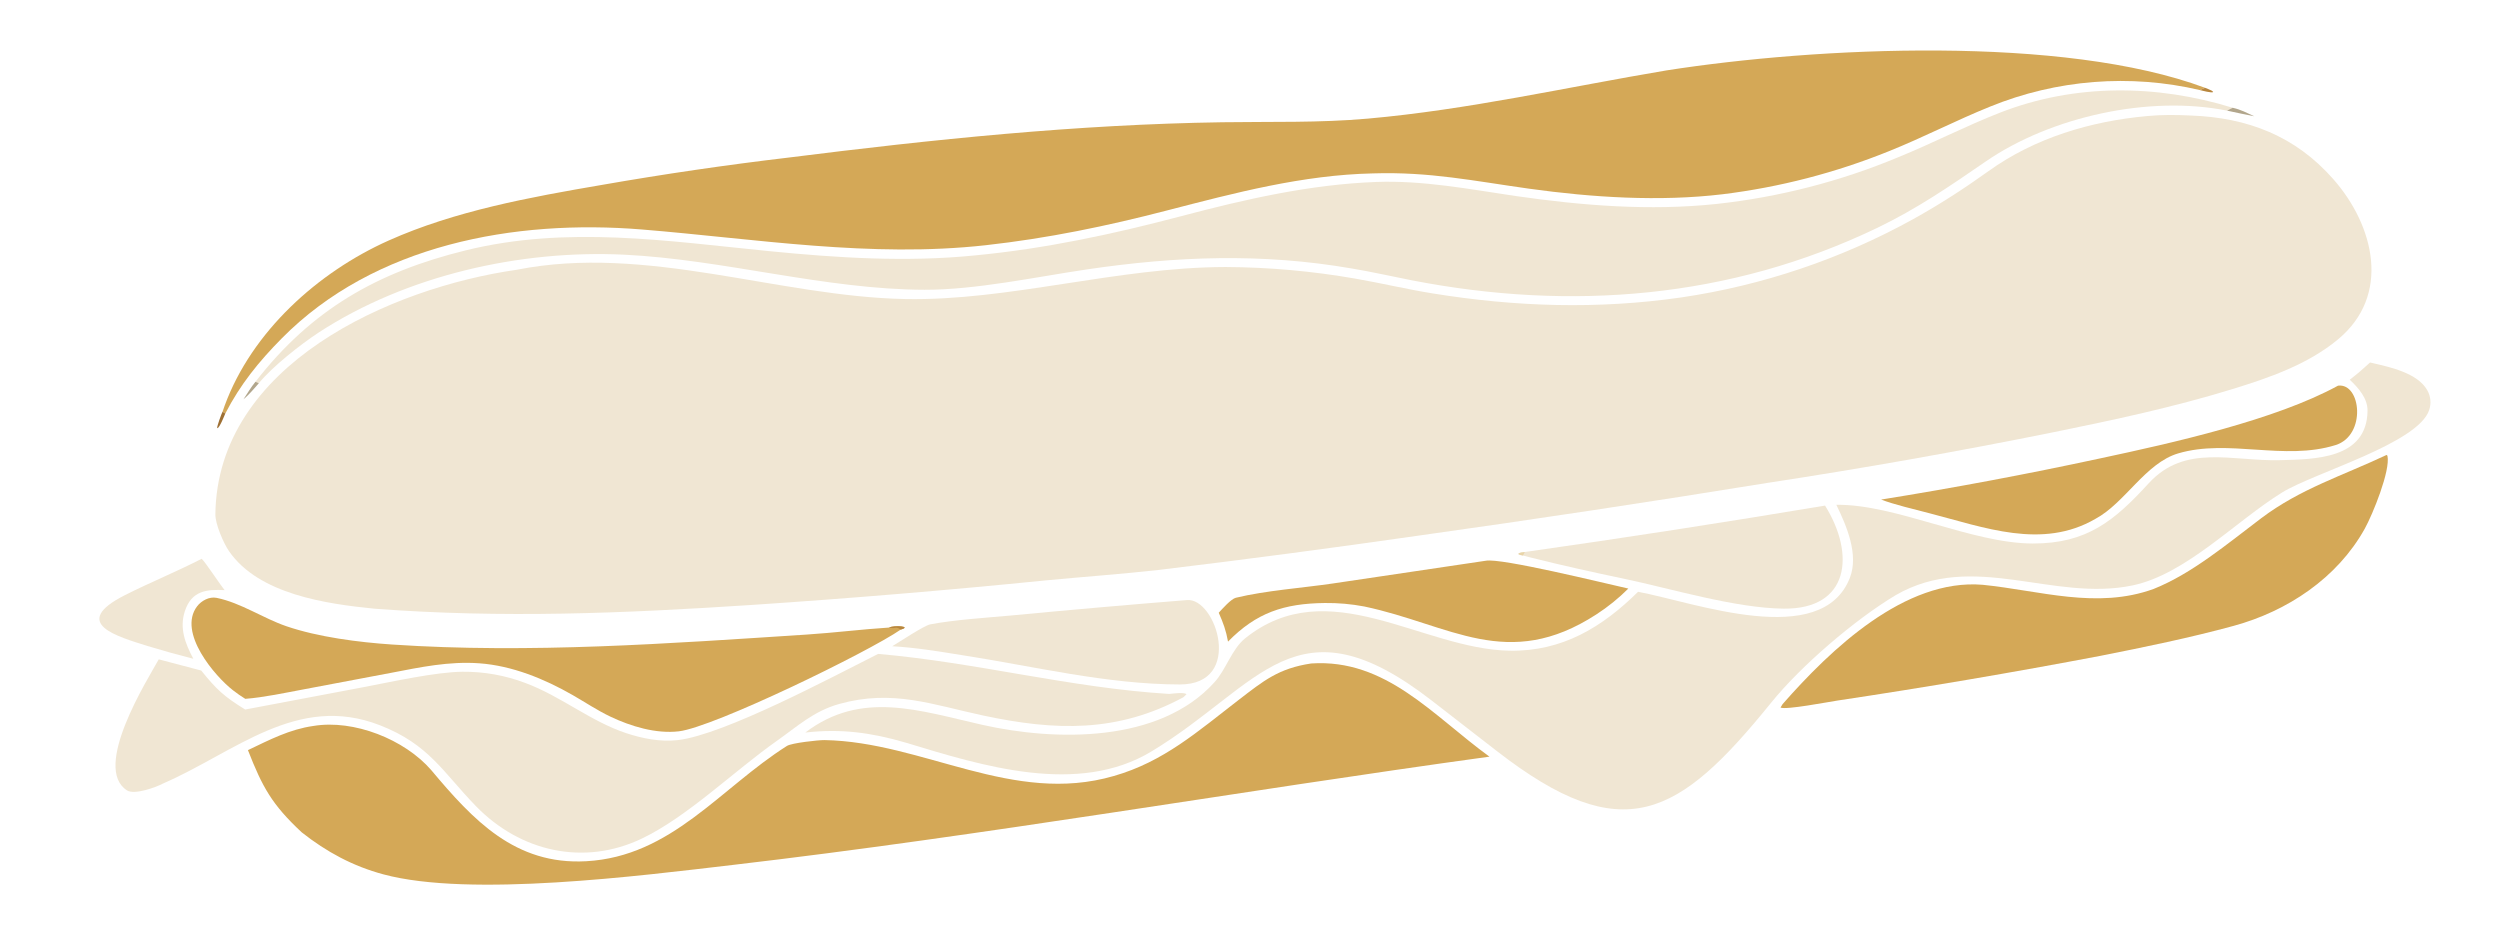
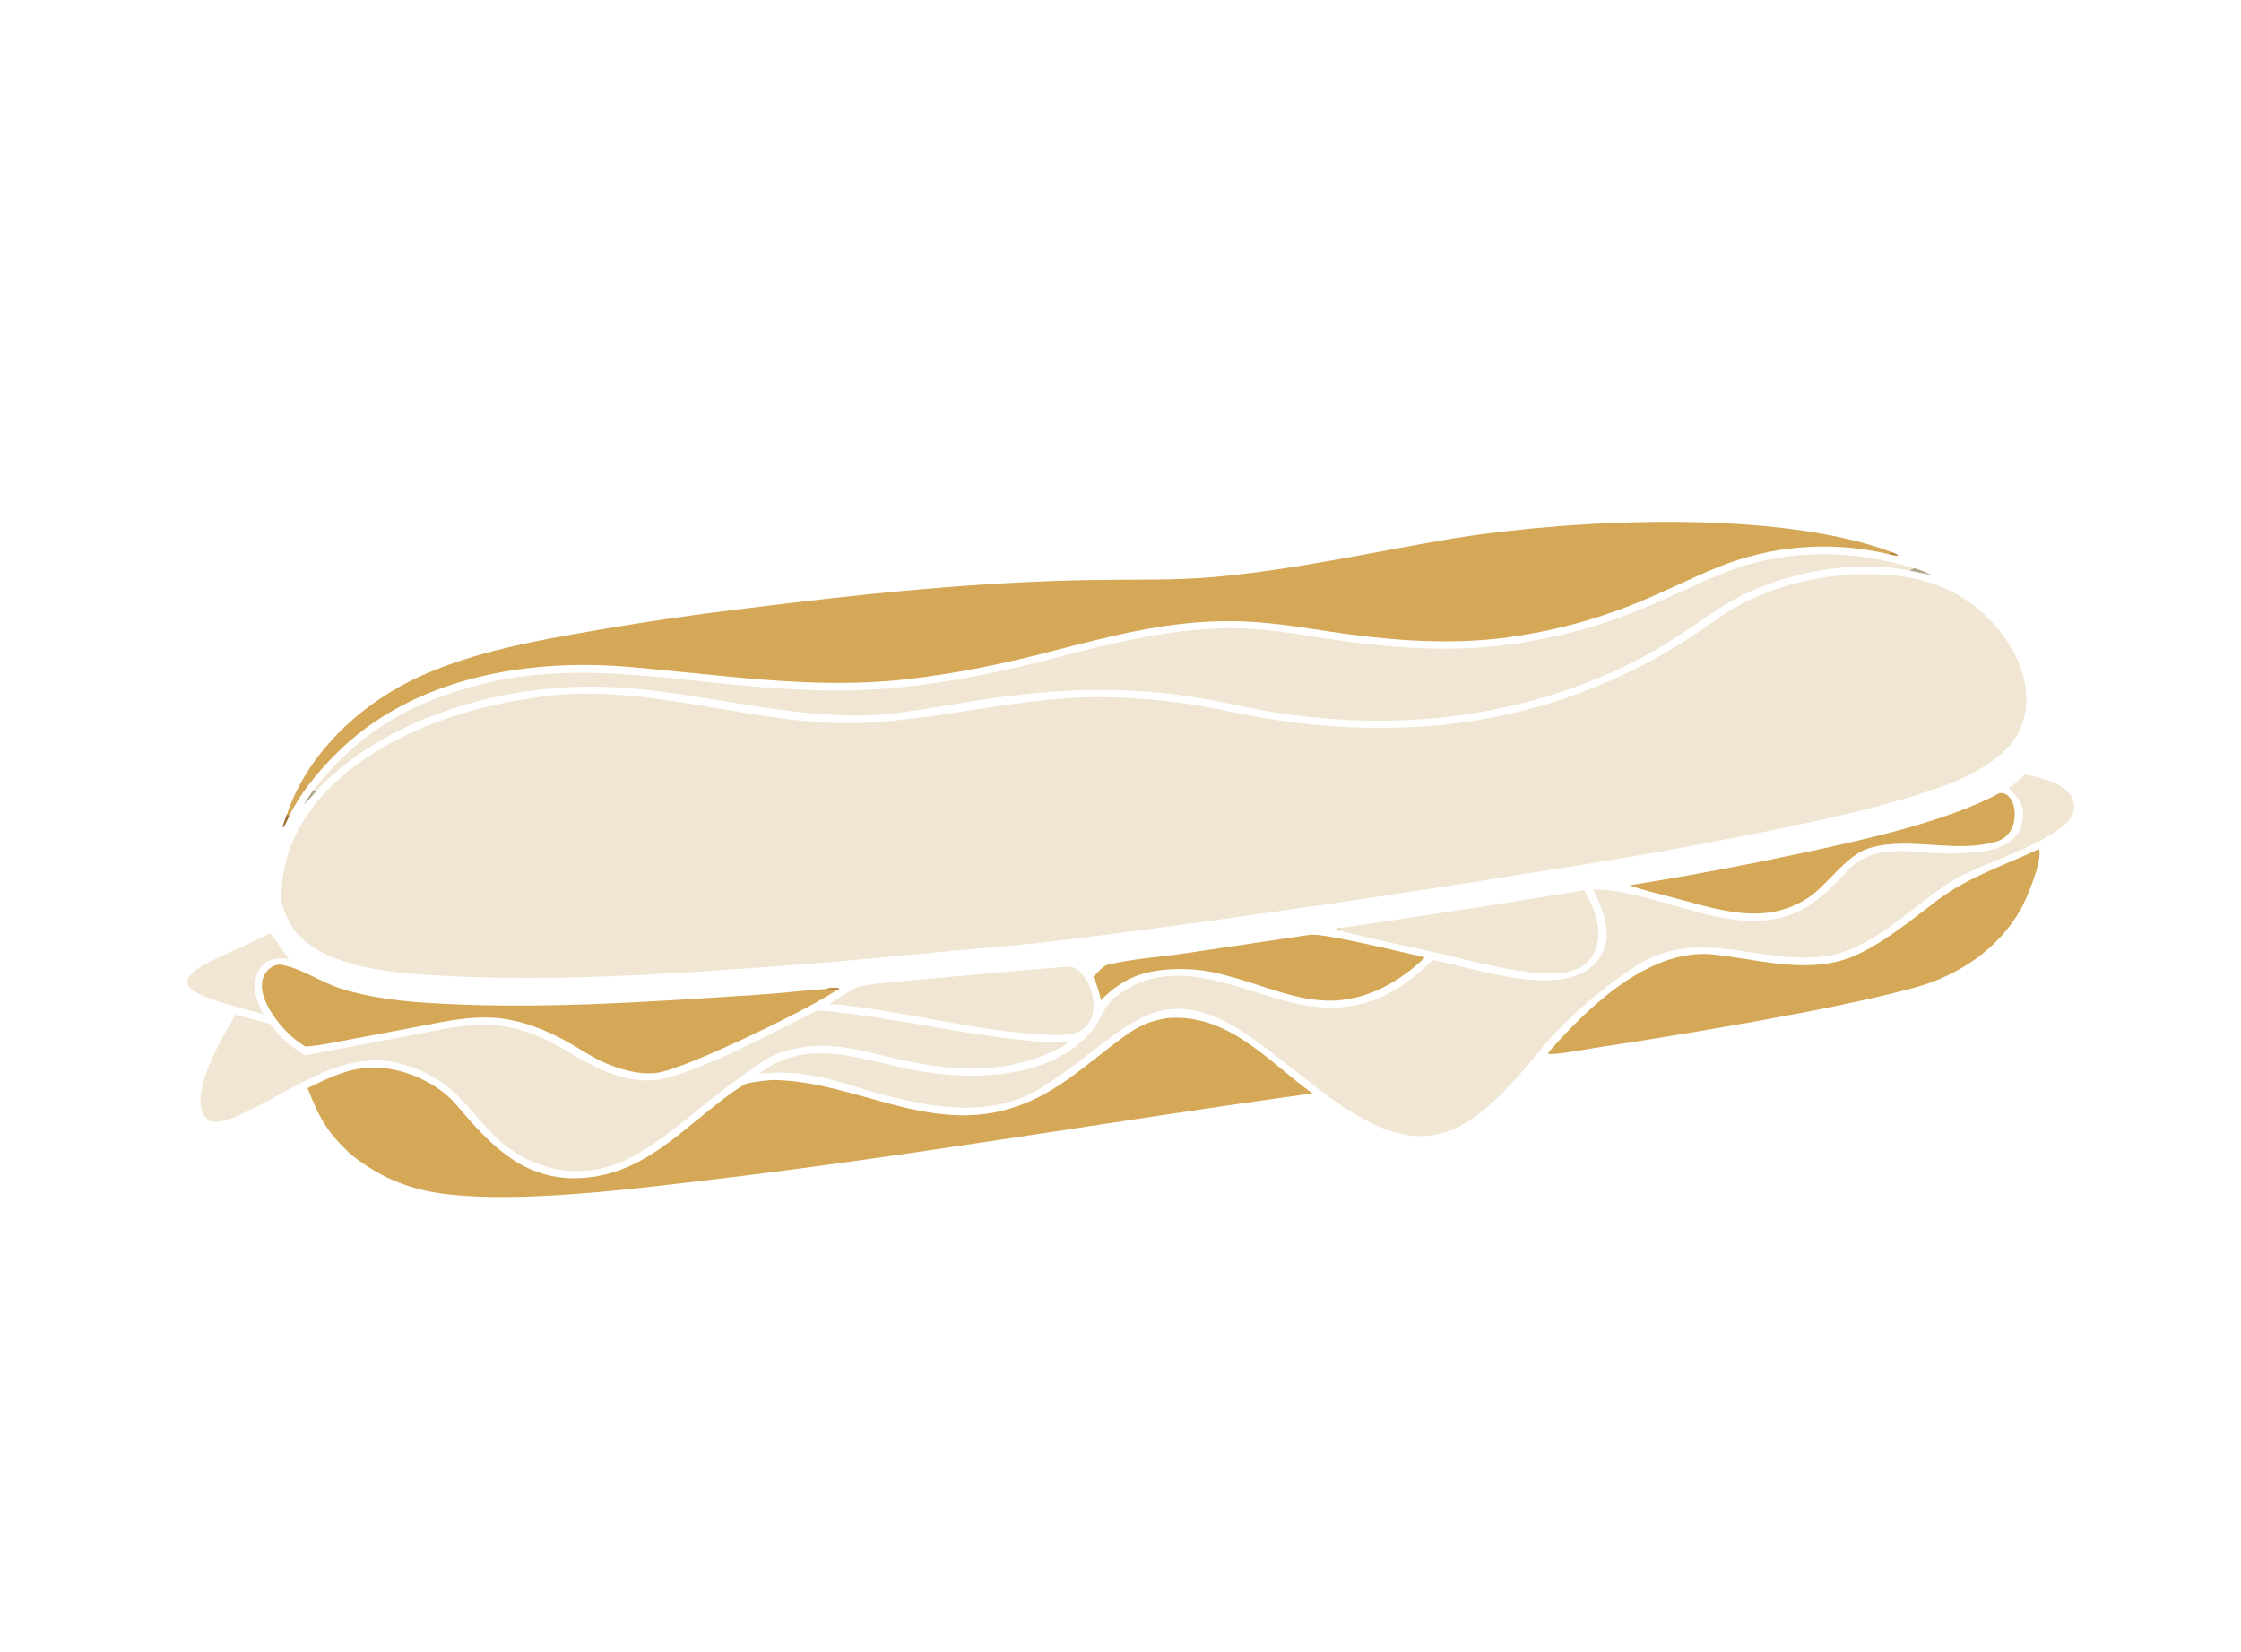
- <svg xmlns="http://www.w3.org/2000/svg" width="1098" height="409" viewBox="58 261 1098 409">
+ <svg xmlns="http://www.w3.org/2000/svg" width="1216" height="896" viewBox="0 0 1216 896">
  <path fill="#F0E6D3" d="M1001.07 311.969C1007.67 311.335 1013.6 311.423 1020.19 311.732C1045.1 312.658 1066.08 320.66 1082.85 339.754C1100.73 360.102 1108.28 390.63 1084.86 410.052C1071.46 421.165 1054.46 426.979 1038.12 431.996C1012.47 439.87 986.171 445.488 959.932 450.822C918.179 459.256 876.229 466.688 834.12 473.112C782.939 481.409 731.67 489.154 680.322 496.345C642.626 501.758 604.869 506.743 567.06 511.299C550.542 513.147 533.846 514.326 517.27 515.91C474.267 520.226 431.196 523.822 388.073 526.698C331.798 530.388 278.712 532.597 222.514 528.344C201.292 526.226 171.71 522.049 158.584 503.08C156.153 499.567 152.543 491.14 152.591 486.926C153.343 421.284 229.548 387.404 285.03 379.469C341.947 368.19 399.813 391.253 455.515 392.34C501.133 393.23 548.364 378.385 596.267 378.272C615.362 378.371 634.416 380.075 653.226 383.367C664.545 385.332 675.656 387.993 687.057 389.842C723.71 395.786 759.574 396.928 796.357 391.641C832.065 386.382 866.539 374.756 898.139 357.317C909.818 350.837 920.504 343.934 931.351 336.155C951.735 321.535 976.189 314.222 1001.07 311.969Z" />
  <path fill="#D4A857" d="M155.74 441.828C156.043 440.915 156.36 440.007 156.692 439.104C168.661 406.582 197.631 380.533 228.676 366.648C257.86 353.595 290.843 347.6 322.249 342.23C349.437 337.477 376.75 333.474 404.159 330.227C467.631 322.233 530.873 315.647 594.895 314.692C616.221 314.374 637.411 314.995 658.704 313.102C702.869 309.175 746.263 299.26 789.929 291.919C856.062 281.587 964.372 276.445 1026.43 299.557L1024.22 300.562C993.497 293.375 961.297 295.908 932.072 307.81C917.218 313.8 902.7 321.348 887.716 327.363C864.261 336.856 839.661 343.228 814.546 346.316C786.836 349.624 757.214 347.725 729.586 343.872C705.295 340.484 685.933 336.369 661.072 337.155C630.077 337.824 600.452 345.705 570.632 353.411C544.167 360.296 518.187 365.664 490.993 368.692C440.382 374.328 390.223 365.907 339.935 361.791C284.1 357.222 222.48 368.371 181.738 409.619C171.616 419.867 163.552 429.811 156.943 442.632L155.74 441.828Z" />
  <path fill="#F0E6D3" d="M1098.93 420.205L1100.18 420.49C1108 422.309 1119.71 424.894 1123.98 432.256C1125.55 434.911 1125.89 438.118 1124.91 441.042C1120.09 455.79 1074.35 468.606 1060.28 477.313C1039.82 489.971 1018.06 513.193 994.642 518.113C959.653 525.464 924.56 502.743 890.564 522.412C872.588 533.196 849.061 553.336 835.851 569.665C795.164 619.957 770.885 633.857 715.511 590.94L686.724 568.616C627.064 522.426 611.807 561.988 563.707 591.047C531.455 610.533 489.641 597.448 455.781 587.168C440.639 582.744 427.378 580.949 411.693 582.733C436.334 563.963 461.91 573.175 489.493 579.361C521.622 586.567 567.114 587.428 591.311 560.732C596.42 555.249 598.97 546.088 604.865 541.354C641.394 512.019 682.362 546.058 720.897 546.786C744.302 547.229 761.855 536.282 777.44 520.916C801.982 525.47 858.049 546.549 870.454 514.8C874.457 504.556 869.01 491.954 864.519 482.707C890.563 482.383 923.878 499.658 950.785 499.711C974.598 499.758 986.673 489.688 1001.71 473.255C1017.72 455.782 1038.37 463.705 1059.54 463.104C1074.34 462.683 1097.56 462.769 1097.82 441.432C1097.88 435.922 1093.86 431.42 1090.01 427.776C1093.4 425.177 1095.78 423.099 1098.93 420.205Z" />
  <path fill="#D4A857" d="M633.865 552.398C666.72 550.198 687.296 575.265 712.167 593.322C601.294 608.582 490.866 627.914 379.69 640.896C339.358 645.606 264.453 655.245 226.434 645.031C212.972 641.415 201.377 635.15 190.496 626.544C177.447 614.363 173.29 606.802 166.892 590.456C176.385 585.93 185.186 581.313 195.675 579.834C213.357 576.898 235.688 585.693 247.427 599.265C265.791 621.158 284.236 640.977 315.443 639.254C352.937 637.184 374.223 607.233 403.632 588.608C405.679 587.312 417.469 585.999 420.165 586.048C463.392 586.833 502.833 614.742 547.187 601.818C569.143 595.548 584.101 582.189 601.859 568.531C612.971 559.983 619.524 554.55 633.865 552.398Z" />
  <path fill="#F0E6D3" d="M170.196 428.671C194.776 397.035 223.551 380.571 262.417 370.987C306.969 360.001 350.906 366.847 395.684 371.286C425.744 374.266 456.225 376.223 486.331 373.161C517.277 370.205 547.007 363.796 577.007 355.876C604.945 348.507 633.413 341.99 662.384 340.919C683.037 340.156 703.313 344.083 723.63 347.086C752.809 351.287 782.55 353.707 811.967 350.567C839.386 347.58 866.235 340.673 891.691 330.056C906.801 323.927 921.219 316.386 936.562 310.417C969.348 297.661 1005.17 298.007 1038.59 308.328L1036.11 309.585C1001.83 302.744 958.774 312.228 930.165 331.898C914.228 342.856 900.037 352.649 882.332 361.155C817.852 392.135 747.88 397.679 678.261 384.151C669.325 382.415 660.462 380.363 651.592 378.902C612.248 372.099 574.598 373.519 535.259 379.343C512.648 382.691 486.608 388.32 464.04 388.269C420.394 388.17 375.617 374.939 332.064 372.854C286.45 370.671 236.541 381.936 198.032 406.993C190.061 412.238 177.643 421.986 171.682 429.301L170.196 428.671Z" />
  <path fill="#F0E6D3" d="M443.687 548.193C487.285 552.003 527.957 563.11 571.492 565.776C573.519 565.606 577.613 564.959 579.139 565.846C578.636 566.372 578.294 566.754 577.742 567.231C548.84 582.836 521.652 582.045 489.858 575.27C467.666 570.541 450.092 563.605 426.561 570.186C415.37 573.315 408.185 580.055 399.1 586.456C380.487 599.568 360 619.666 339.958 629.278C314.441 641.515 286.475 635.065 267.047 615.079C252.486 600.099 246.427 587.918 224.826 579.516C188.438 565.364 161.146 591.47 129.456 605.189C126.506 606.787 117.04 610.213 113.798 608.148C98.249 598.242 122.935 559.262 127.725 550.583L146.38 555.503C153.102 563.83 156.318 566.855 165.688 572.623L218.541 562.632C230.443 560.344 249.474 556.153 261.038 556.033C270.524 555.93 279.945 557.614 288.808 560.996C304.357 566.776 317.327 577.767 332.885 582.953C340.085 585.353 348.012 586.92 355.619 586.06C375.974 583.759 423.799 558.178 443.687 548.193Z" />
  <path fill="#D4A857" d="M1106.21 460.796L1106.57 461.195C1107.96 467.613 1100.06 486.993 1096.58 493.241C1084.53 514.89 1062.63 529.433 1039.06 535.868C1019.93 541.09 999.947 545.203 980.461 549.055C942.101 556.346 903.604 562.891 864.99 568.687C861.061 569.281 842.131 572.914 840.006 571.747L840.913 570.257C862.015 546.216 894.628 514.977 928.807 517.842C953.886 520.355 978.913 528.738 1003.89 519.66C1020.88 512.852 1036.45 499.668 1051.12 488.61C1068.37 475.611 1086.79 469.977 1106.21 460.796Z" />
  <path fill="#D4A857" d="M165.722 567.929C163.856 566.776 162.055 565.521 160.327 564.168C152.516 558.131 135.824 538.777 144.582 527.276C146.431 524.847 149.933 522.923 153.138 523.579C163.843 525.771 173.442 532.492 183.777 536.038C197.755 540.818 215.573 543.095 230.199 544.076C290.659 548.134 351.964 543.616 412.332 539.7C424.436 538.915 436.453 537.391 448.456 536.62C450.903 535.49 458.669 536.105 453.632 537.498C439.292 547.418 371.479 580.392 356.164 582.194C346.086 583.38 335.004 579.999 326.002 575.703C320.317 572.99 314.994 569.42 309.529 566.284C297.11 559.157 282.907 553.359 268.542 552.323C255.195 551.36 242.669 554.027 229.666 556.529L191.54 563.732C183.425 565.252 173.81 567.319 165.722 567.929Z" />
  <path fill="#B8863E" d="M448.456 536.62C450.903 535.49 458.669 536.105 453.632 537.498C450.948 535.835 451.63 537.442 448.456 536.62Z" />
  <path fill="#F0E6D3" d="M727.699 503.444C771.735 497.195 815.692 490.398 859.558 483.054C872.996 504.579 870.169 528.616 841.422 528.319C819.994 528.098 792.088 519.545 771.024 515.135C757.89 512.385 743.736 509.258 730.932 506.028L726.9 504.991C726.396 504.867 725.23 504.737 724.87 504.344C724.886 503.647 727.249 503.5 727.699 503.444Z" />
  <path fill="#E8D4A8" d="M726.9 504.991C726.396 504.867 725.23 504.737 724.87 504.344C724.886 503.647 727.249 503.5 727.699 503.444L726.9 504.991Z" />
  <path fill="#D4A857" d="M1084.87 430.38C1095.01 429.119 1097.41 452.213 1083.79 456.472C1061.26 463.514 1036.7 453.617 1014.69 460.121C1000.25 464.388 991.338 481.912 978.277 488.899C954.912 502.468 929.556 492.642 905.159 486.352C899.142 484.771 889.735 482.574 884.194 480.412C916.463 475.227 948.588 469.185 980.536 462.294C1011.87 455.6 1057.39 445.46 1084.87 430.38Z" />
  <path fill="#F0E6D3" d="M579.231 524.555C592.099 523.236 604.51 561.652 576.212 561.615C543.905 561.573 512.062 553.609 480.229 548.696C470.238 547.082 459.95 545.393 449.849 544.832C453.203 542.854 463.836 535.737 466.561 535.219C477.161 533.202 491.008 532.332 501.806 531.346C527.597 528.892 553.406 526.628 579.231 524.555Z" />
  <path fill="#D4A857" d="M710.526 507.282C717.071 505.932 762.508 517.124 773.163 519.496C768.895 523.769 764.185 527.575 759.113 530.852C720.109 556.153 694.884 535.299 657.206 527.373C651.493 526.285 645.685 525.772 639.869 525.841C621.879 526.042 609.752 530.122 597.348 542.794C596.449 537.842 595.281 534.677 593.27 530.116C594.905 528.365 598.66 524.046 600.795 523.532C614.034 520.34 629.875 519.247 643.32 517.273C665.816 513.97 688.125 510.609 710.526 507.282Z" />
  <path fill="#F0E6D3" d="M146.568 506.421C148.121 507.742 154.394 517.426 156.677 520.187C148.881 519.791 142.196 520.339 139.208 529.374C136.715 536.912 139.347 543.589 142.909 550.337C136.152 548.616 129.435 546.742 122.762 544.717C109.942 540.625 88.212 534.842 112.938 522.351C123.96 516.784 135.558 512.076 146.568 506.421Z" />
  <path fill="#B2A68C" d="M1038.59 308.328C1042.46 309.21 1044.67 310.542 1048.09 312.065C1044.24 311.367 1039.98 310.412 1036.11 309.585L1038.59 308.328Z" />
  <path fill="#B2A68C" d="M170.196 428.671L171.682 429.301C169.862 431.448 167.037 434.662 164.908 436.407C166.701 433.696 168.142 431.202 170.196 428.671Z" />
  <path fill="#9E7034" d="M156.943 442.632C156.472 443.763 154.496 448.775 153.501 449.064L153.381 448.987C153.246 448.272 155.298 442.599 155.74 441.828L156.943 442.632Z" />
  <path fill="#B8863E" d="M1026.43 299.557C1027.42 299.908 1028.41 300.344 1029.36 300.791L1029.2 300.702C1029.47 300.897 1029.93 301.148 1030 301.374C1029.71 302.049 1024.92 300.731 1024.22 300.562L1026.43 299.557Z" />
</svg>
